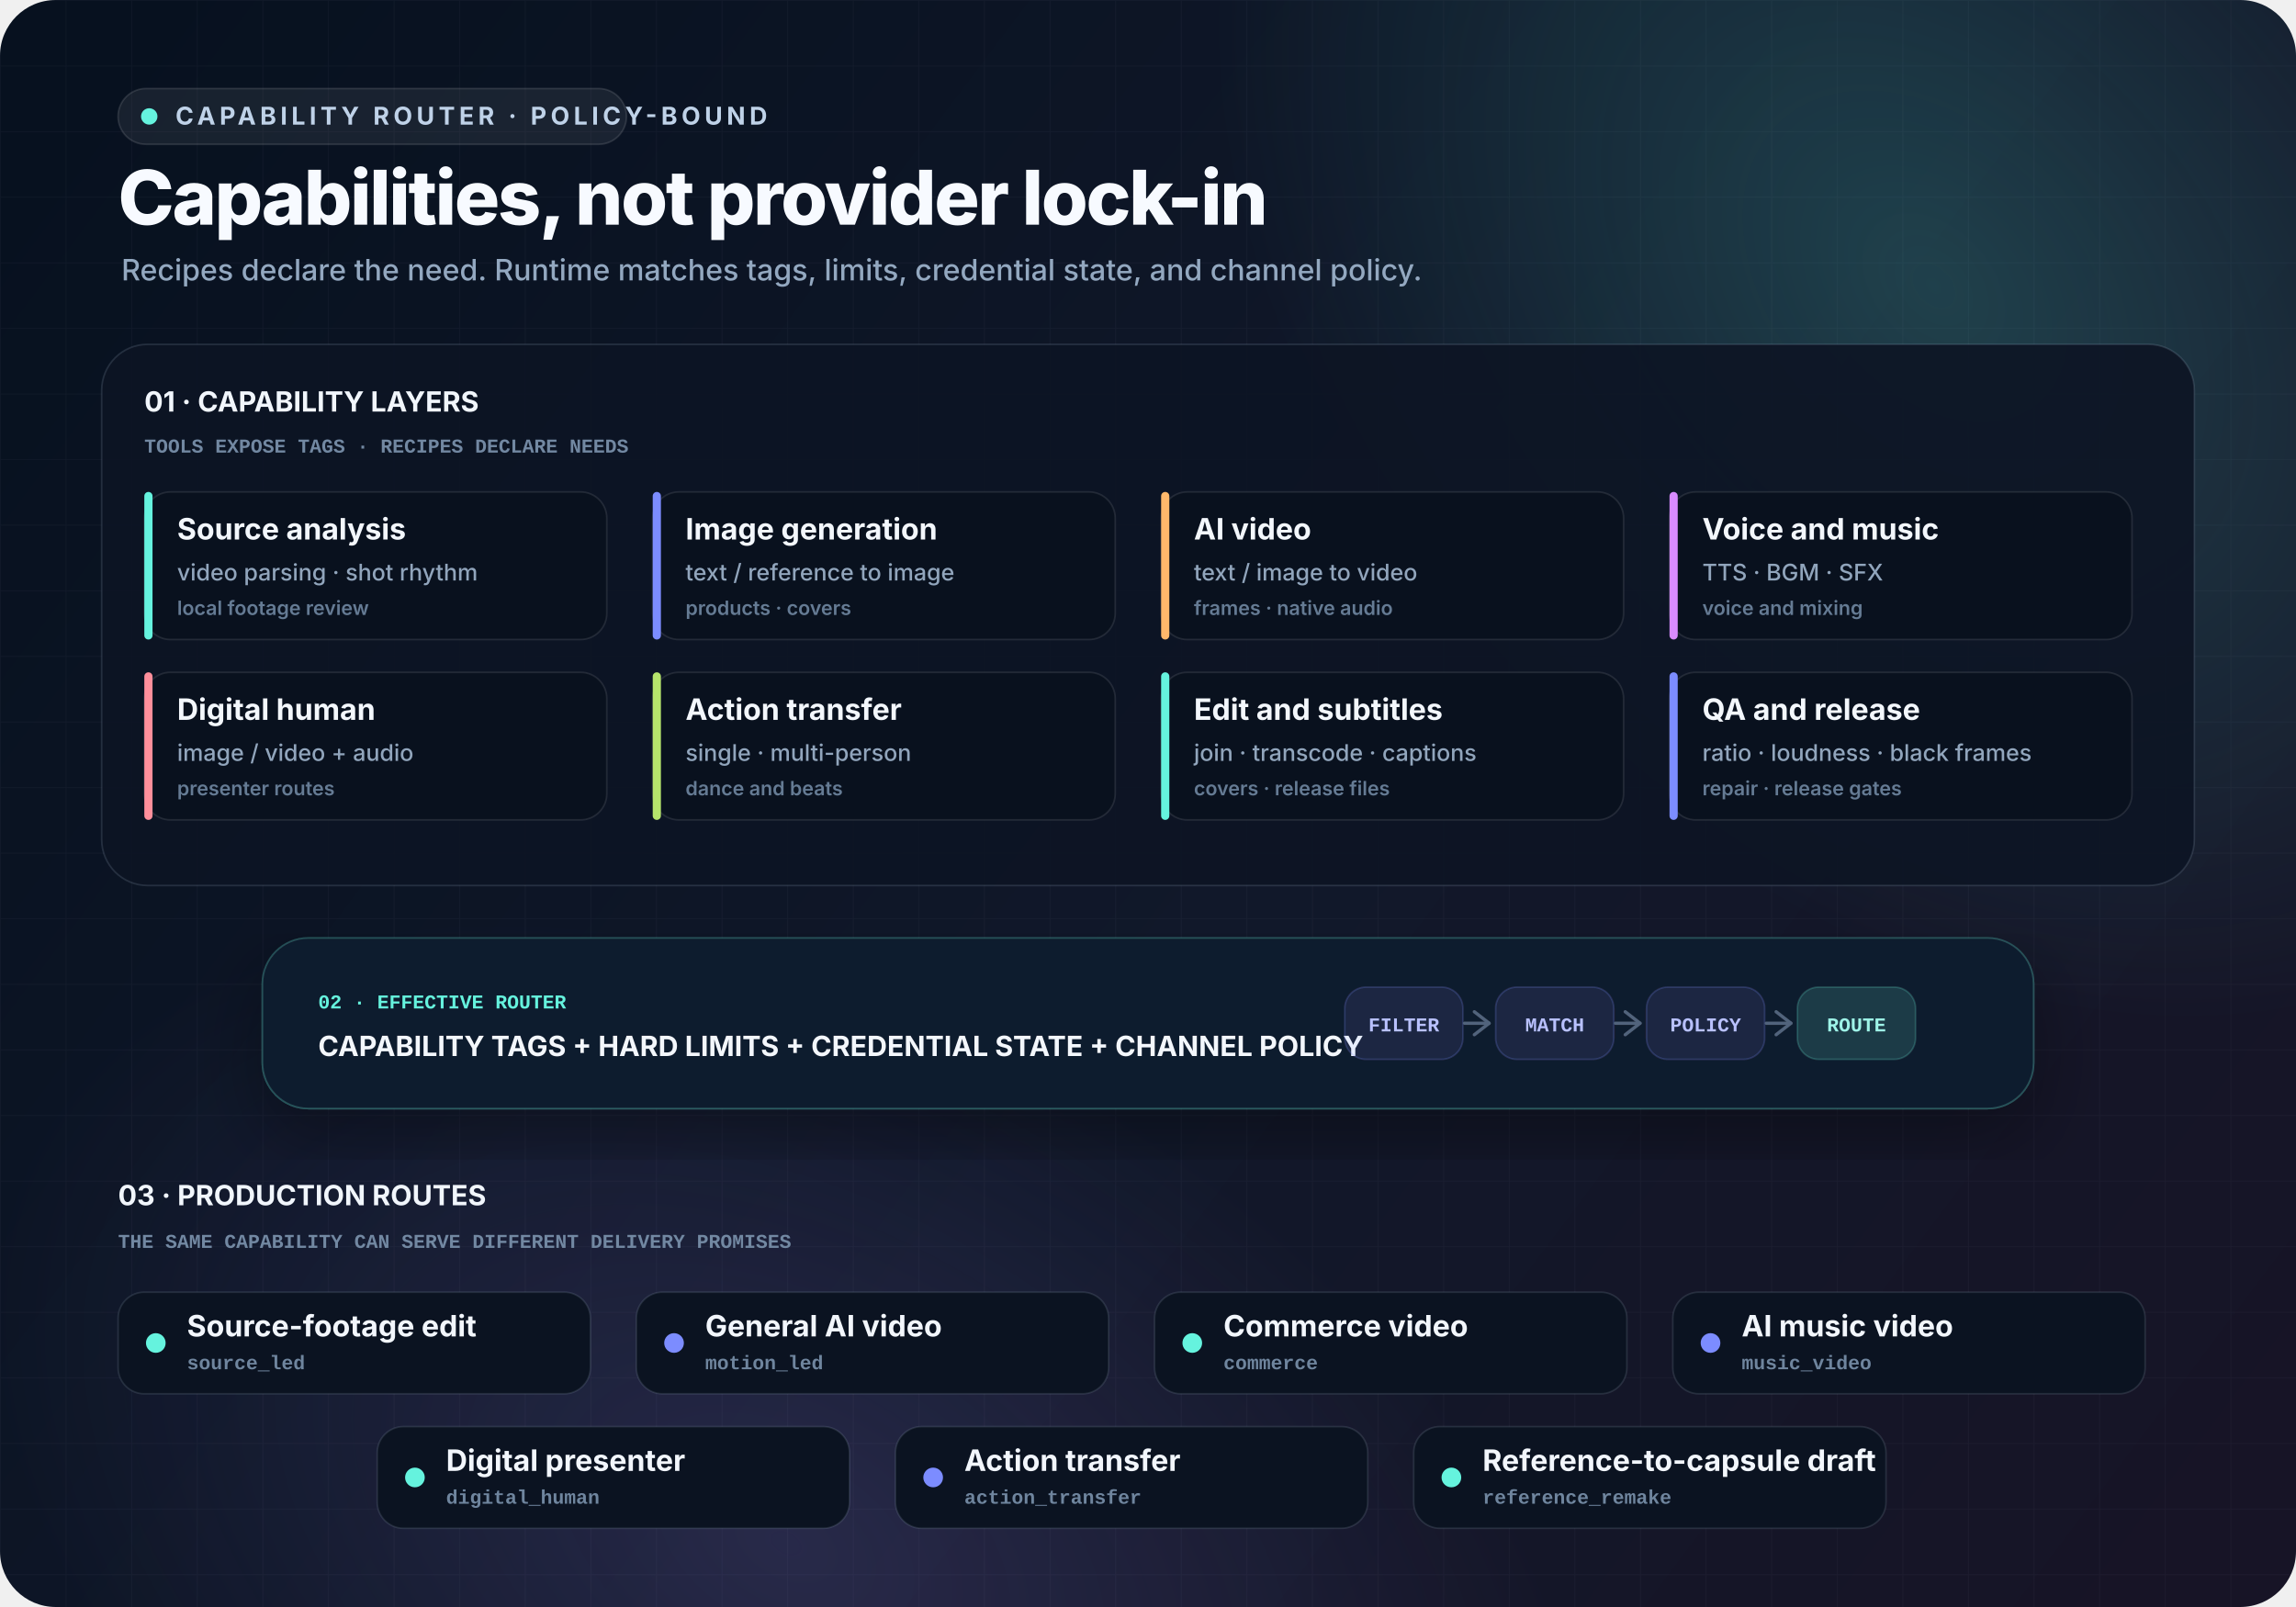
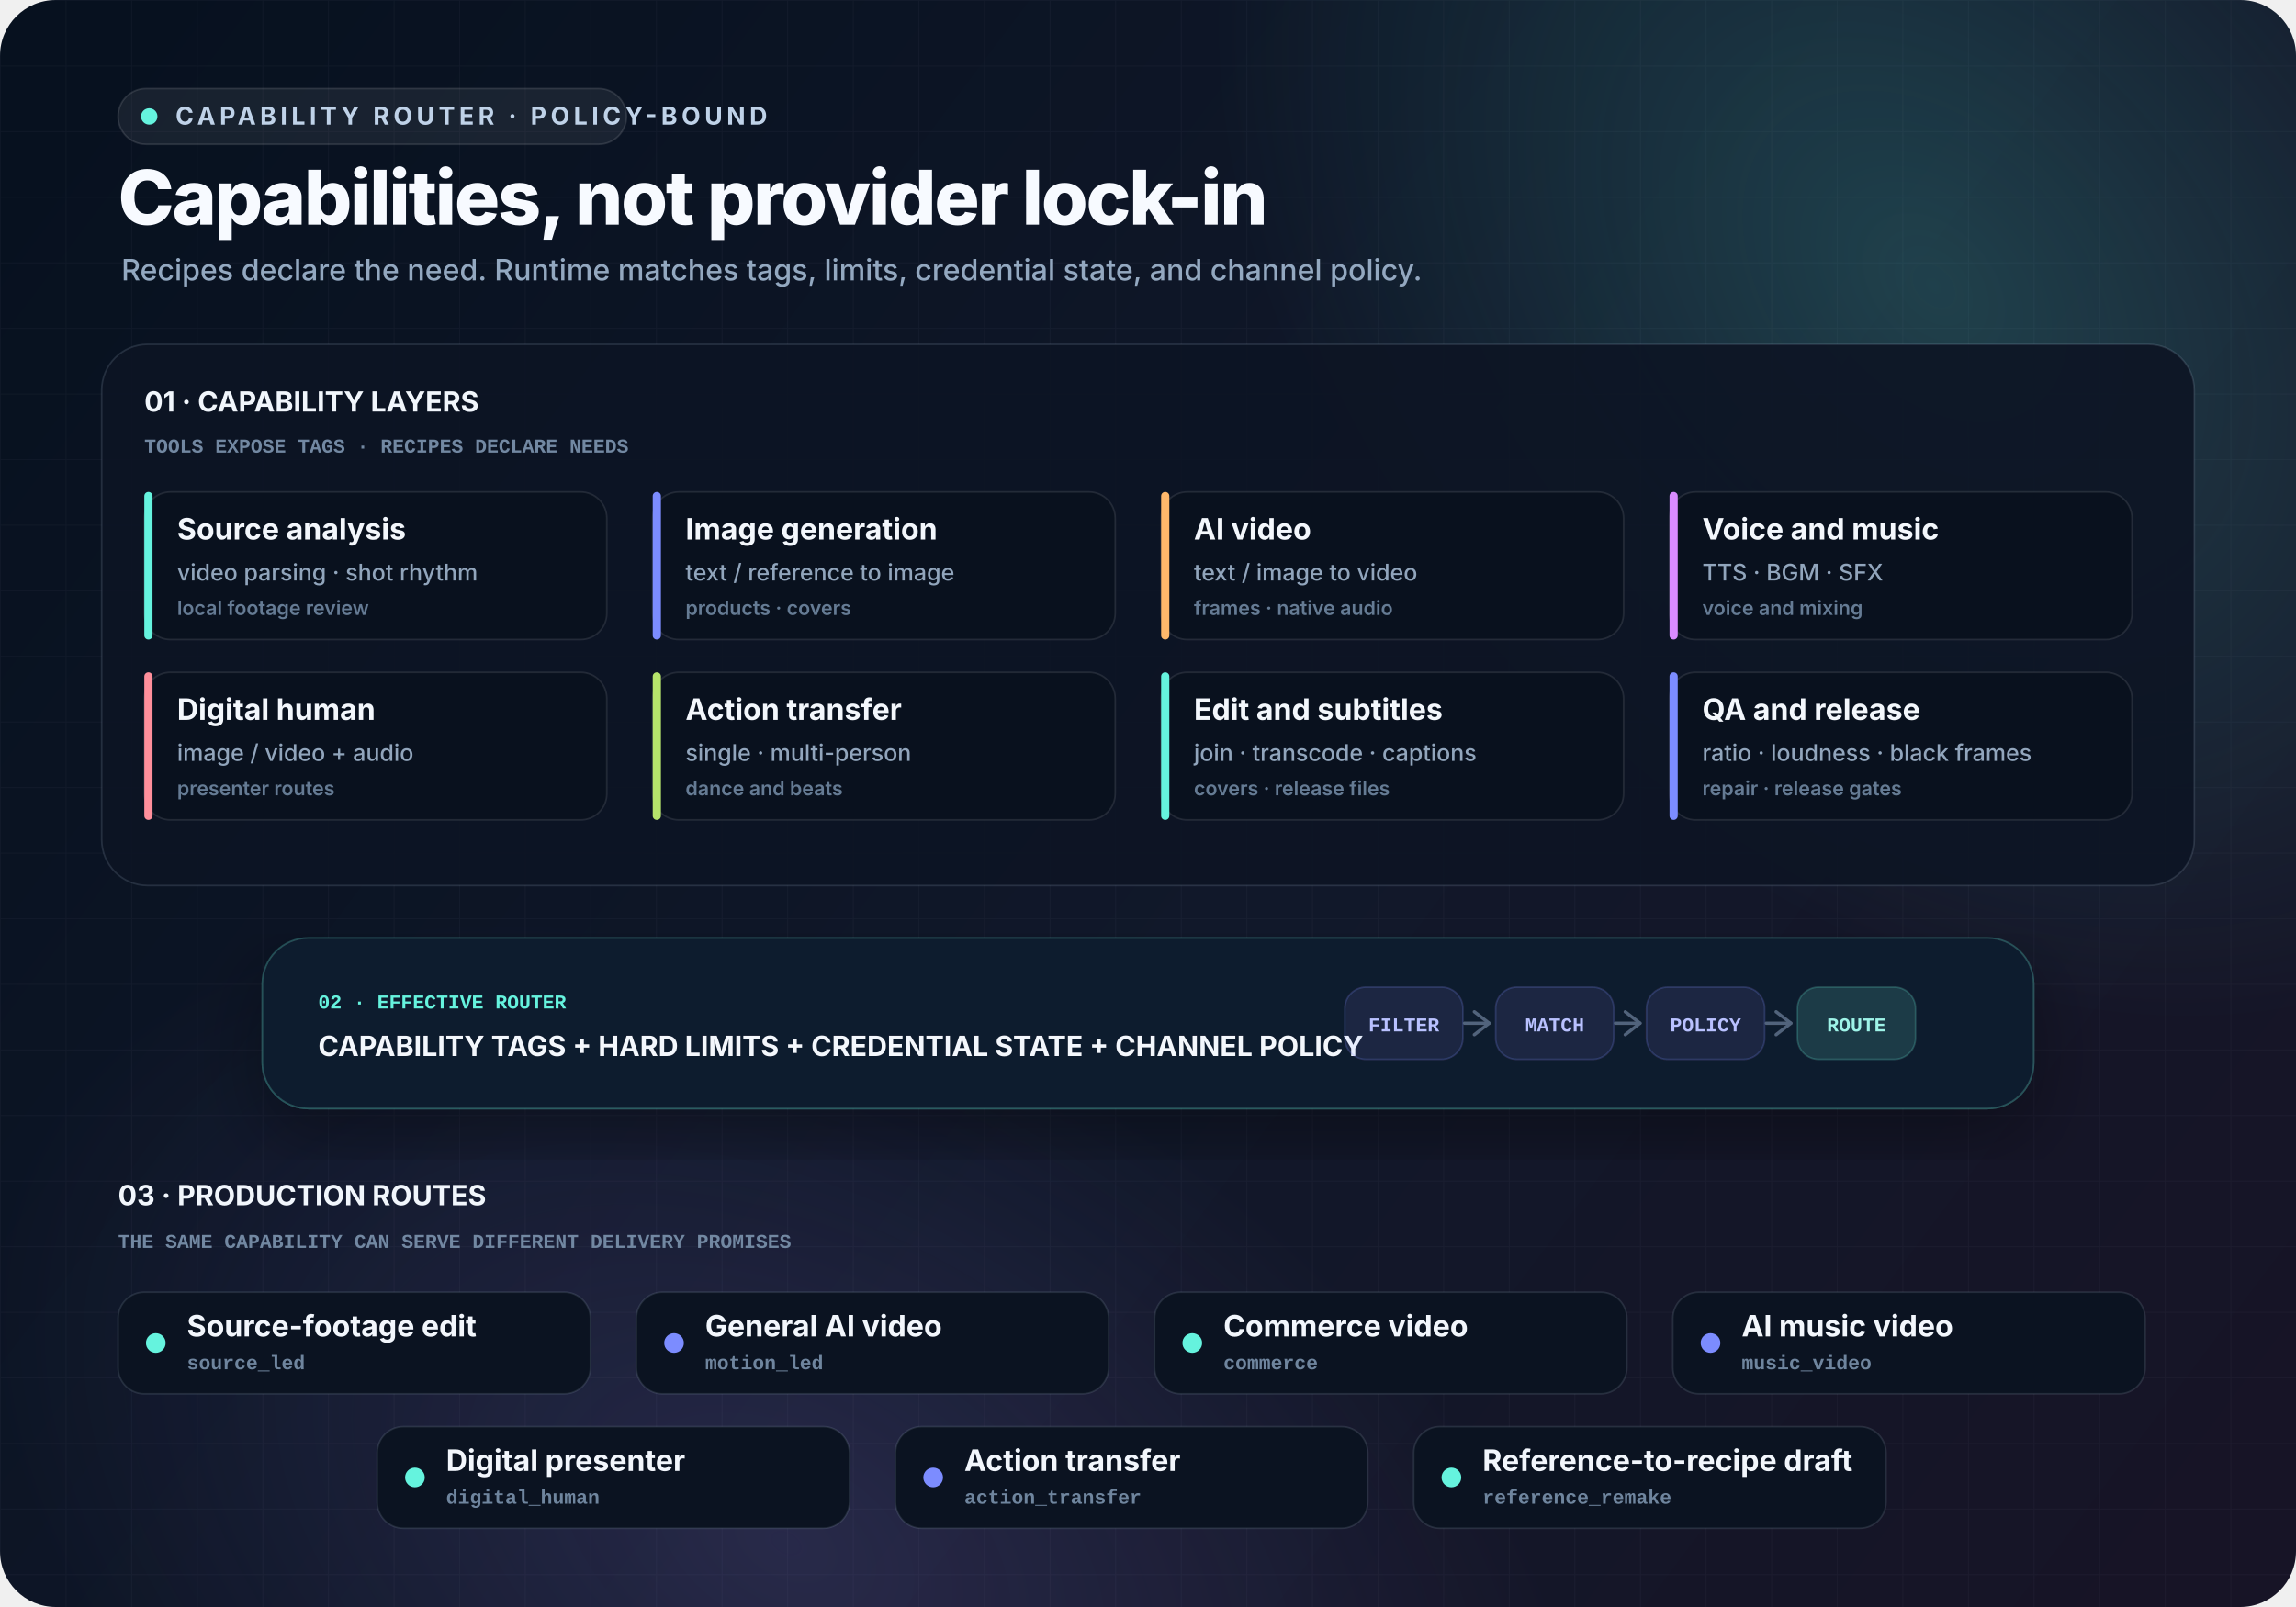
<svg xmlns="http://www.w3.org/2000/svg" width="1400" height="980" viewBox="0 0 1400 980" fill="none" role="img" aria-labelledby="title desc">
  <defs>
    <linearGradient id="bg" x1="64" y1="18" x2="1340" y2="980" gradientUnits="userSpaceOnUse">
      <stop stop-color="#07111F" />
      <stop offset="0.55" stop-color="#11182A" />
      <stop offset="1" stop-color="#171426" />
    </linearGradient>
    <radialGradient id="glowC" cx="0" cy="0" r="1" gradientUnits="userSpaceOnUse" gradientTransform="translate(1180 170) rotate(137) scale(360 520)">
      <stop stop-color="#56E6D6" stop-opacity=".2" />
      <stop offset="1" stop-color="#56E6D6" stop-opacity="0" />
    </radialGradient>
    <radialGradient id="glowV" cx="0" cy="0" r="1" gradientUnits="userSpaceOnUse" gradientTransform="translate(480 940) rotate(-62) scale(330 520)">
      <stop stop-color="#A78BFA" stop-opacity=".15" />
      <stop offset="1" stop-color="#A78BFA" stop-opacity="0" />
    </radialGradient>
    <linearGradient id="accent" x1="0" y1="0" x2="1" y2="1">
      <stop stop-color="#65F3DE" />
      <stop offset="1" stop-color="#7C8CFF" />
    </linearGradient>
    <pattern id="grid" width="40" height="40" patternUnits="userSpaceOnUse">
      <path d="M40 0H0V40" stroke="#B5C7DC" stroke-opacity=".045" />
    </pattern>
    <filter id="shadow" x="-20%" y="-20%" width="140%" height="150%">
      <feDropShadow dx="0" dy="18" stdDeviation="22" flood-color="#00030A" flood-opacity=".34" />
    </filter>
    <style>
      .sans{font-family:Inter,-apple-system,BlinkMacSystemFont,"Segoe UI","Noto Sans SC","Microsoft YaHei",sans-serif}
      .mono{font-family:"SFMono-Regular",Consolas,"Liberation Mono",monospace}
      .eyebrow{font-size:15px;font-weight:750;letter-spacing:2.5px}
      .title{font-size:46px;font-weight:780;letter-spacing:-1.2px}
      .subtitle{font-size:18px;font-weight:450}
      .section{font-size:17px;font-weight:740}
      .label{font-size:18px;font-weight:720}
      .body{font-size:14px;font-weight:480}
      .small{font-size:12px;font-weight:620}
      .num{font-size:13px;font-weight:800}
    </style>
  </defs>
  <rect width="1400" height="980" rx="34" fill="url(#bg)" />
  <rect width="1400" height="980" rx="34" fill="url(#grid)" />
  <rect width="1400" height="980" rx="34" fill="url(#glowC)" />
  <rect width="1400" height="980" rx="34" fill="url(#glowV)" />
  <g class="sans">
    <g transform="translate(72 54)">
      <rect width="310" height="34" rx="17" fill="#FFFFFF" fill-opacity=".07" stroke="#FFFFFF" stroke-opacity=".12" />
      <circle cx="19" cy="17" r="5" fill="#65F3DE" />
      <text x="35" y="22" class="eyebrow" fill="#BFD2E8">CAPABILITY ROUTER · POLICY-BOUND</text>
    </g>
    <text x="72" y="137" class="title" fill="#F7FAFF">Capabilities, not provider lock-in</text>
    <text x="74" y="171" class="subtitle" fill="#93A8C0">Recipes declare the need. Runtime matches tags, limits, credential state, and channel policy.</text>
  </g>
  <g class="sans">
    <rect x="62" y="210" width="1276" height="330" rx="28" fill="#0D1524" fill-opacity=".9" stroke="#D6EAFF" stroke-opacity=".13" />
    <text x="88" y="251" class="section" fill="#F1F6FC">01 · CAPABILITY LAYERS</text>
    <text x="88" y="276" class="small mono" fill="#7288A2">TOOLS EXPOSE TAGS · RECIPES DECLARE NEEDS</text>
    <g transform="translate(88 300)">
      <rect width="282" height="90" rx="16" fill="#09111E" stroke="#FFFFFF" stroke-opacity=".1" />
      <rect x="0" y="0" width="5" height="90" rx="2.5" fill="#65F3DE" />
      <text x="20" y="29" class="label" fill="#F3F7FC">Source analysis</text>
      <text x="20" y="54" class="body" fill="#91A5BC">video parsing · shot rhythm</text>
      <text x="20" y="75" class="small" fill="#657B94">local footage review</text>
    </g>
    <g transform="translate(398 300)">
      <rect width="282" height="90" rx="16" fill="#09111E" stroke="#FFFFFF" stroke-opacity=".1" />
      <rect x="0" y="0" width="5" height="90" rx="2.5" fill="#7C8CFF" />
      <text x="20" y="29" class="label" fill="#F3F7FC">Image generation</text>
      <text x="20" y="54" class="body" fill="#91A5BC">text / reference to image</text>
      <text x="20" y="75" class="small" fill="#657B94">products · covers</text>
    </g>
    <g transform="translate(708 300)">
      <rect width="282" height="90" rx="16" fill="#09111E" stroke="#FFFFFF" stroke-opacity=".1" />
      <rect x="0" y="0" width="5" height="90" rx="2.5" fill="#FFB86B" />
      <text x="20" y="29" class="label" fill="#F3F7FC">AI video</text>
      <text x="20" y="54" class="body" fill="#91A5BC">text / image to video</text>
      <text x="20" y="75" class="small" fill="#657B94">frames · native audio</text>
    </g>
    <g transform="translate(1018 300)">
      <rect width="282" height="90" rx="16" fill="#09111E" stroke="#FFFFFF" stroke-opacity=".1" />
      <rect x="0" y="0" width="5" height="90" rx="2.5" fill="#D98BFF" />
      <text x="20" y="29" class="label" fill="#F3F7FC">Voice and music</text>
      <text x="20" y="54" class="body" fill="#91A5BC">TTS · BGM · SFX</text>
      <text x="20" y="75" class="small" fill="#657B94">voice and mixing</text>
    </g>
    <g transform="translate(88 410)">
      <rect width="282" height="90" rx="16" fill="#09111E" stroke="#FFFFFF" stroke-opacity=".1" />
      <rect x="0" y="0" width="5" height="90" rx="2.5" fill="#FF8F9B" />
      <text x="20" y="29" class="label" fill="#F3F7FC">Digital human</text>
      <text x="20" y="54" class="body" fill="#91A5BC">image / video + audio</text>
      <text x="20" y="75" class="small" fill="#657B94">presenter routes</text>
    </g>
    <g transform="translate(398 410)">
      <rect width="282" height="90" rx="16" fill="#09111E" stroke="#FFFFFF" stroke-opacity=".1" />
      <rect x="0" y="0" width="5" height="90" rx="2.5" fill="#B6E46B" />
      <text x="20" y="29" class="label" fill="#F3F7FC">Action transfer</text>
      <text x="20" y="54" class="body" fill="#91A5BC">single · multi-person</text>
      <text x="20" y="75" class="small" fill="#657B94">dance and beats</text>
    </g>
    <g transform="translate(708 410)">
      <rect width="282" height="90" rx="16" fill="#09111E" stroke="#FFFFFF" stroke-opacity=".1" />
      <rect x="0" y="0" width="5" height="90" rx="2.5" fill="#65F3DE" />
      <text x="20" y="29" class="label" fill="#F3F7FC">Edit and subtitles</text>
      <text x="20" y="54" class="body" fill="#91A5BC">join · transcode · captions</text>
      <text x="20" y="75" class="small" fill="#657B94">covers · release files</text>
    </g>
    <g transform="translate(1018 410)">
      <rect width="282" height="90" rx="16" fill="#09111E" stroke="#FFFFFF" stroke-opacity=".1" />
      <rect x="0" y="0" width="5" height="90" rx="2.5" fill="#7C8CFF" />
      <text x="20" y="29" class="label" fill="#F3F7FC">QA and release</text>
      <text x="20" y="54" class="body" fill="#91A5BC">ratio · loudness · black frames</text>
      <text x="20" y="75" class="small" fill="#657B94">repair · release gates</text>
    </g>
  </g>
  <g transform="translate(160 572)" class="sans" filter="url(#shadow)">
    <rect width="1080" height="104" rx="28" fill="#111C2D" stroke="#65F3DE" stroke-opacity=".25" />
    <text x="34" y="43" class="small mono" fill="#65F3DE">02 · EFFECTIVE ROUTER</text>
    <text x="34" y="72" class="section" fill="#F3F7FC">CAPABILITY TAGS + HARD LIMITS + CREDENTIAL STATE + CHANNEL POLICY</text>
    <rect x="660" y="30" width="72" height="44" rx="13" fill="#7C8CFF" fill-opacity=".1" stroke="#7C8CFF" stroke-opacity=".22" />
    <text x="696" y="57" text-anchor="middle" class="small mono" fill="#B9C1FF">FILTER</text>
    <path d="M733 52H748" stroke="#51647B" stroke-width="2" stroke-linecap="round" />
    <path d="M739 45L748 52L739 59" stroke="#51647B" stroke-width="2" fill="none" stroke-linecap="round" stroke-linejoin="round" />
    <rect x="752" y="30" width="72" height="44" rx="13" fill="#7C8CFF" fill-opacity=".1" stroke="#7C8CFF" stroke-opacity=".22" />
    <text x="788" y="57" text-anchor="middle" class="small mono" fill="#B9C1FF">MATCH</text>
    <path d="M825 52H840" stroke="#51647B" stroke-width="2" stroke-linecap="round" />
    <path d="M831 45L840 52L831 59" stroke="#51647B" stroke-width="2" fill="none" stroke-linecap="round" stroke-linejoin="round" />
    <rect x="844" y="30" width="72" height="44" rx="13" fill="#7C8CFF" fill-opacity=".1" stroke="#7C8CFF" stroke-opacity=".22" />
    <text x="880" y="57" text-anchor="middle" class="small mono" fill="#B9C1FF">POLICY</text>
    <path d="M917 52H932" stroke="#51647B" stroke-width="2" stroke-linecap="round" />
    <path d="M923 45L932 52L923 59" stroke="#51647B" stroke-width="2" fill="none" stroke-linecap="round" stroke-linejoin="round" />
    <rect x="936" y="30" width="72" height="44" rx="13" fill="#65F3DE" fill-opacity=".14" stroke="#65F3DE" stroke-opacity=".22" />
    <text x="972" y="57" text-anchor="middle" class="small mono" fill="#9EF4E8">ROUTE</text>
  </g>
  <g class="sans">
    <text x="72" y="735" class="section" fill="#F1F6FC">03 · PRODUCTION ROUTES</text>
    <text x="72" y="761" class="small mono" fill="#7288A2">THE SAME CAPABILITY CAN SERVE DIFFERENT DELIVERY PROMISES</text>
    <g transform="translate(72 788)">
      <rect width="288" height="62" rx="16" fill="#0B1321" stroke="#D6EAFF" stroke-opacity=".12" />
      <circle cx="23" cy="31" r="6" fill="#65F3DE" />
      <text x="42" y="27" class="label" fill="#F2F6FC">Source-footage edit</text>
      <text x="42" y="47" class="small mono" fill="#6F859E">source_led</text>
    </g>
    <g transform="translate(388 788)">
      <rect width="288" height="62" rx="16" fill="#0B1321" stroke="#D6EAFF" stroke-opacity=".12" />
      <circle cx="23" cy="31" r="6" fill="#7C8CFF" />
      <text x="42" y="27" class="label" fill="#F2F6FC">General AI video</text>
      <text x="42" y="47" class="small mono" fill="#6F859E">motion_led</text>
    </g>
    <g transform="translate(704 788)">
      <rect width="288" height="62" rx="16" fill="#0B1321" stroke="#D6EAFF" stroke-opacity=".12" />
      <circle cx="23" cy="31" r="6" fill="#65F3DE" />
      <text x="42" y="27" class="label" fill="#F2F6FC">Commerce video</text>
      <text x="42" y="47" class="small mono" fill="#6F859E">commerce</text>
    </g>
    <g transform="translate(1020 788)">
      <rect width="288" height="62" rx="16" fill="#0B1321" stroke="#D6EAFF" stroke-opacity=".12" />
      <circle cx="23" cy="31" r="6" fill="#7C8CFF" />
      <text x="42" y="27" class="label" fill="#F2F6FC">AI music video</text>
      <text x="42" y="47" class="small mono" fill="#6F859E">music_video</text>
    </g>
    <g transform="translate(230 870)">
      <rect width="288" height="62" rx="16" fill="#0B1321" stroke="#D6EAFF" stroke-opacity=".12" />
      <circle cx="23" cy="31" r="6" fill="#65F3DE" />
      <text x="42" y="27" class="label" fill="#F2F6FC">Digital presenter</text>
      <text x="42" y="47" class="small mono" fill="#6F859E">digital_human</text>
    </g>
    <g transform="translate(546 870)">
      <rect width="288" height="62" rx="16" fill="#0B1321" stroke="#D6EAFF" stroke-opacity=".12" />
      <circle cx="23" cy="31" r="6" fill="#7C8CFF" />
      <text x="42" y="27" class="label" fill="#F2F6FC">Action transfer</text>
      <text x="42" y="47" class="small mono" fill="#6F859E">action_transfer</text>
    </g>
    <g transform="translate(862 870)">
      <rect width="288" height="62" rx="16" fill="#0B1321" stroke="#D6EAFF" stroke-opacity=".12" />
      <circle cx="23" cy="31" r="6" fill="#65F3DE" />
-       <text x="42" y="27" class="label" fill="#F2F6FC">Reference-to-capsule draft</text>
+       <text x="42" y="27" class="label" fill="#F2F6FC">Reference-to-recipe draft</text>
      <text x="42" y="47" class="small mono" fill="#6F859E">reference_remake</text>
    </g>
  </g>
</svg>
